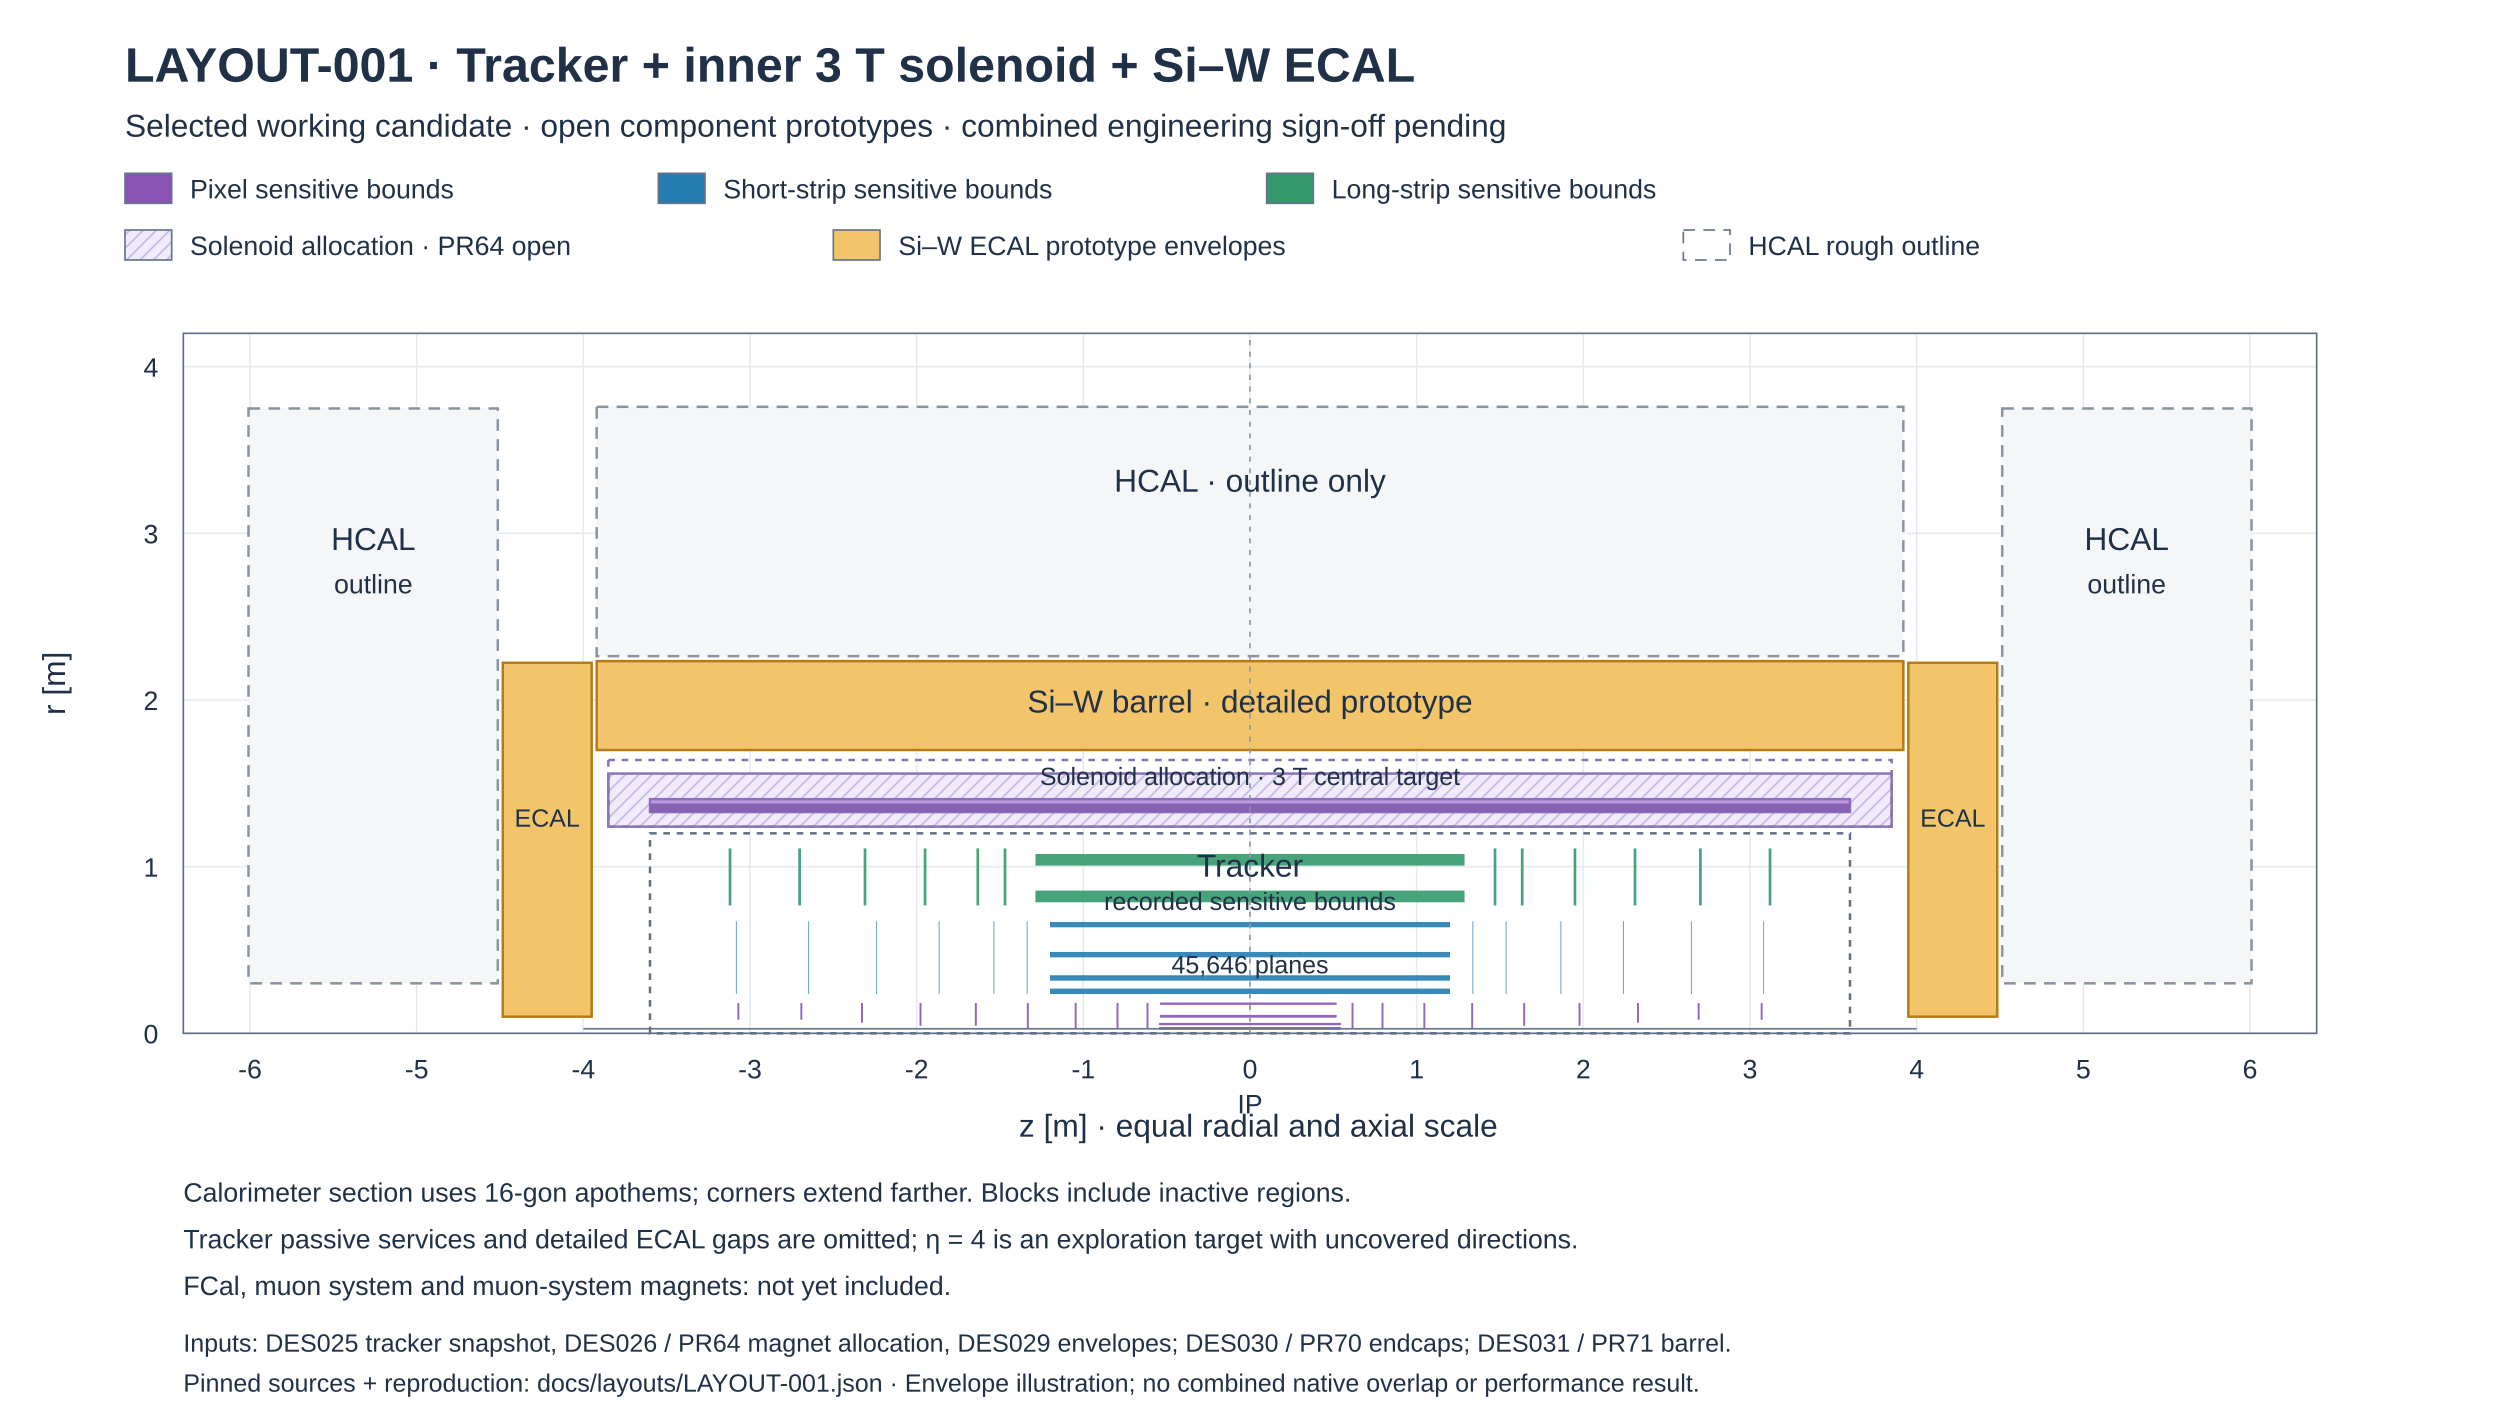
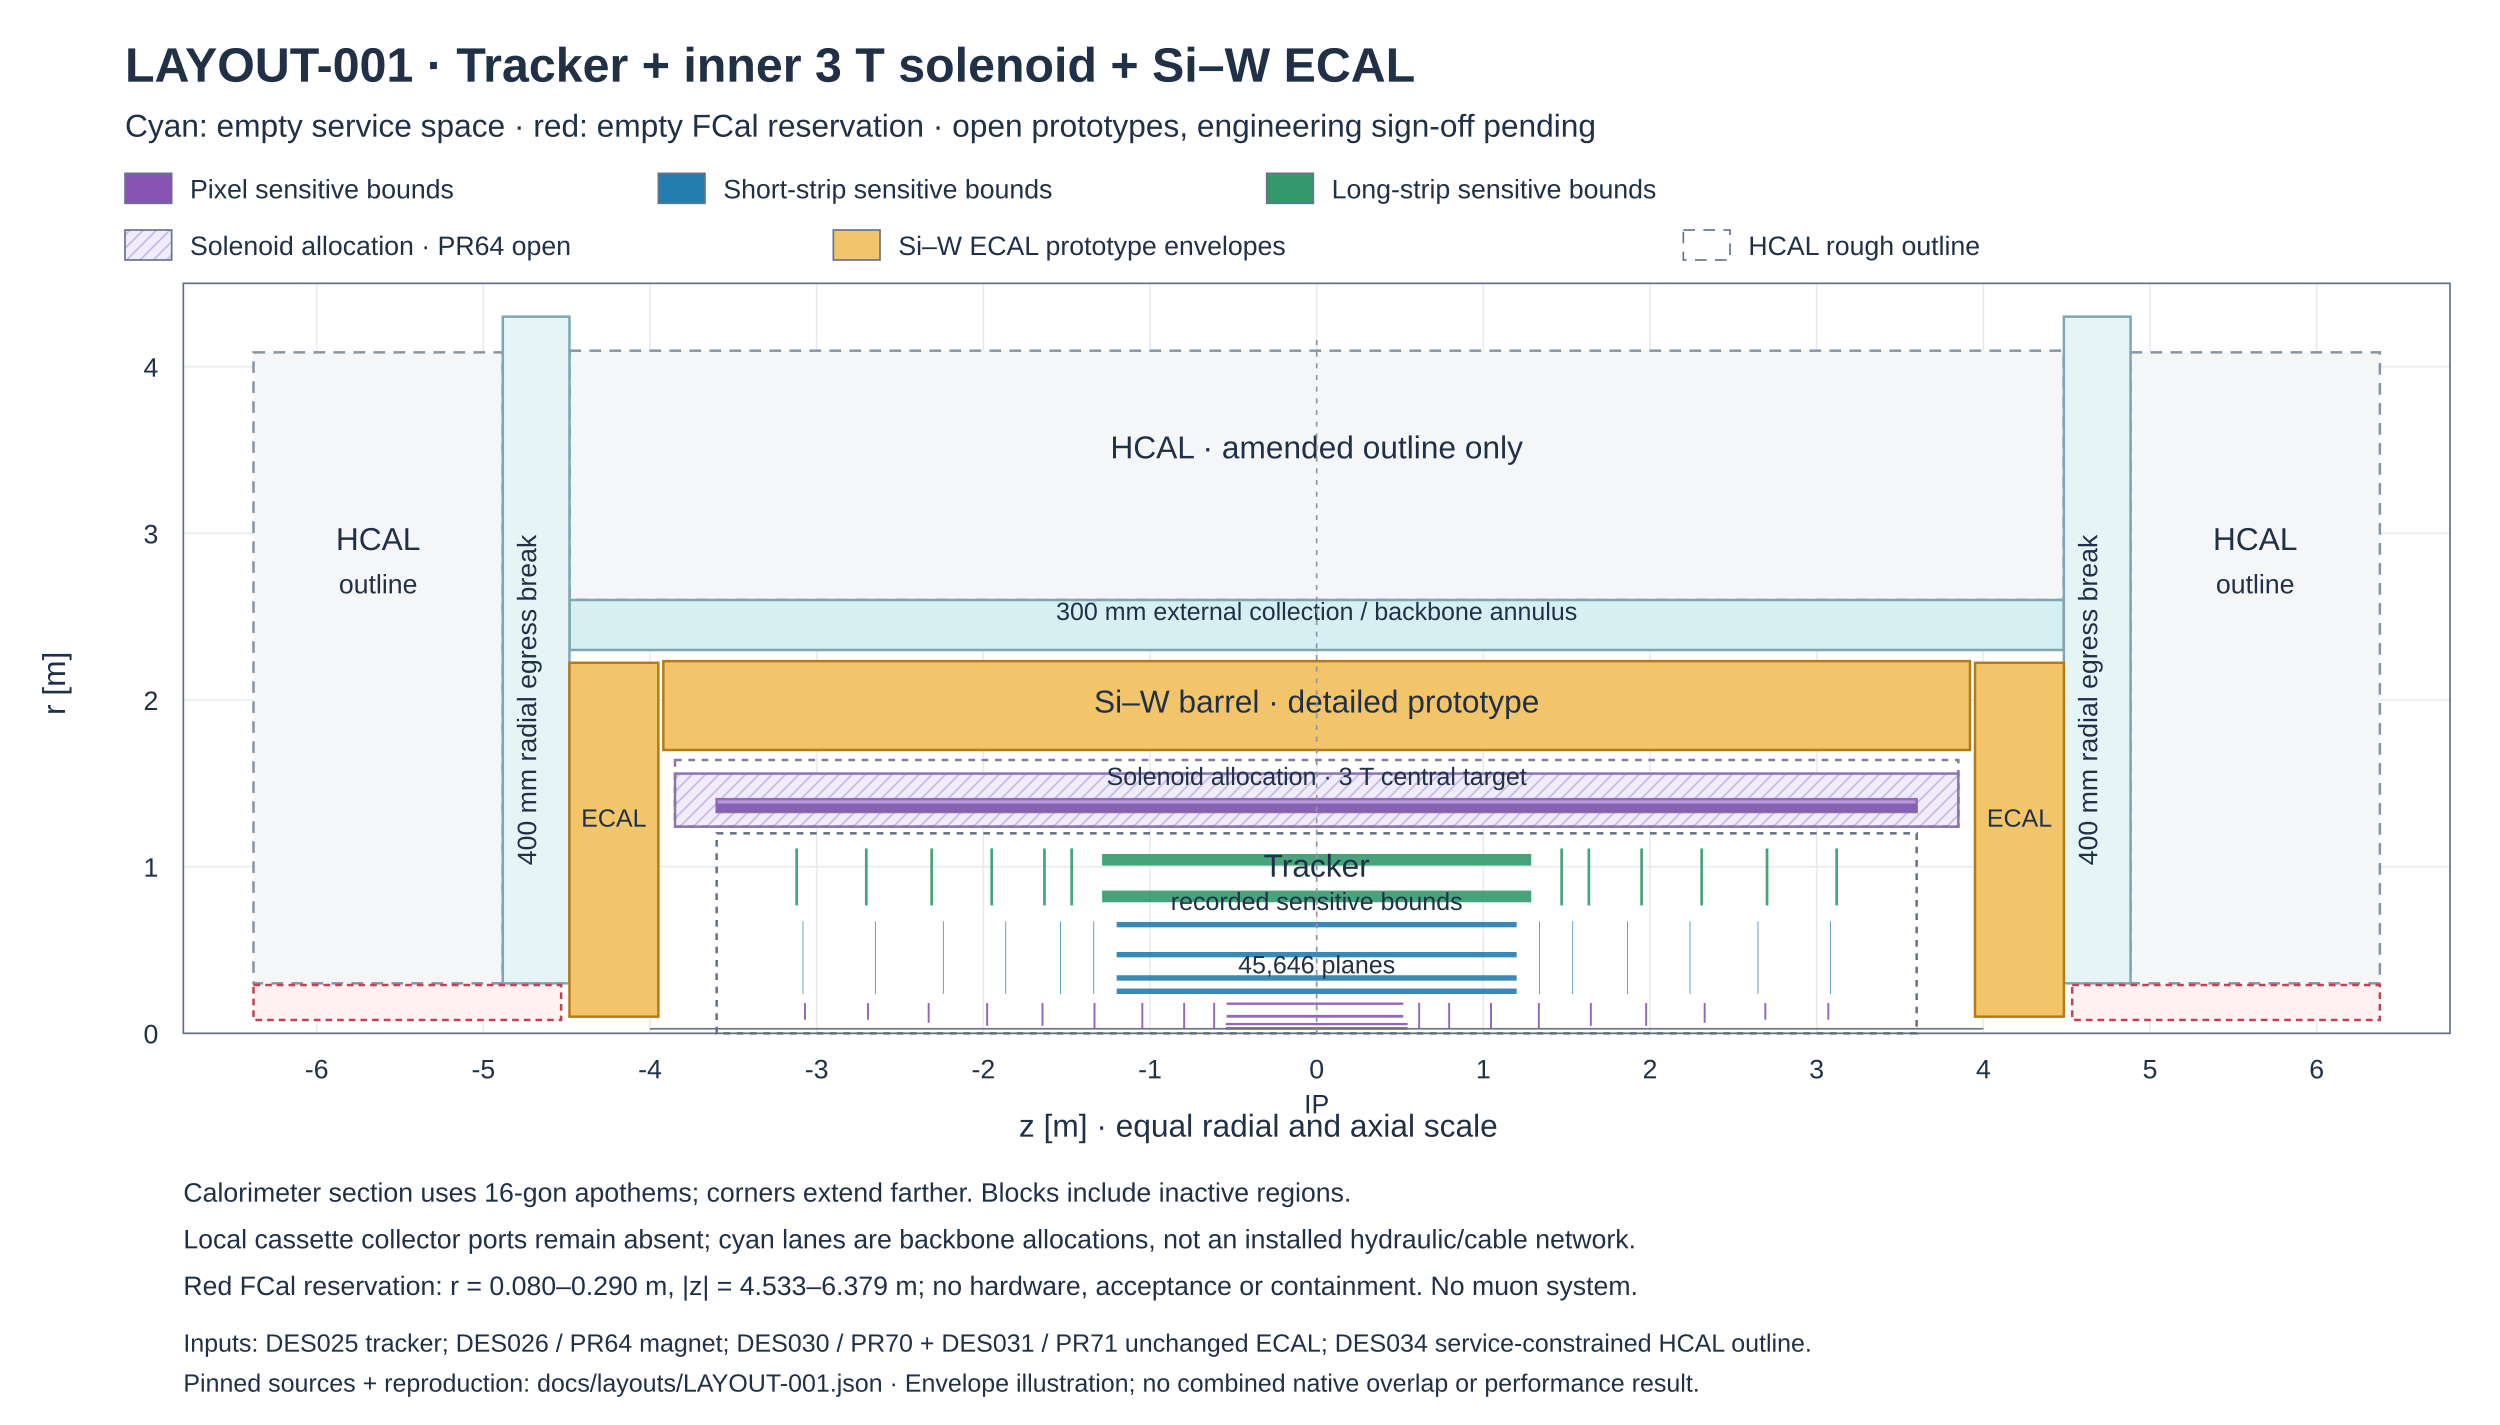
<svg xmlns="http://www.w3.org/2000/svg" width="1500" height="855" viewBox="0 0 1500 855" role="img" aria-labelledby="title description">
  <defs>
    <pattern id="magnet" width="8" height="8" patternUnits="userSpaceOnUse">
      <rect width="8" height="8" fill="#f0ecfb" />
      <path d="M-2,2 l4,-4 M0,8 l8,-8 M6,10 l4,-4" stroke="#c5b8e3" stroke-width="1" />
    </pattern>
  </defs>
  <style>text{font-family:Arial,Helvetica,sans-serif;fill:#203047} .title{font-size:29px;font-weight:700} .subtitle{font-size:19px} .label{font-size:17px} .tick{font-size:16px} .small{font-size:16px} .fine{font-size:15px} .grid{stroke:#e7ebef;stroke-width:1} .outline{fill:none;stroke:#637187;stroke-width:1.5;stroke-dasharray:7 5}</style>
  <rect width="1500" height="855" fill="white" />
  <text x="75" y="49" class="title">LAYOUT-001 · Tracker + inner 3 T solenoid + Si–W ECAL</text>
-   <text x="75" y="82" class="subtitle">Selected working candidate · open component prototypes · combined engineering sign-off pending</text>
+   <text x="75" y="82" class="subtitle">Cyan: empty service space · red: empty FCal reservation · open prototypes, engineering sign-off pending</text>
  <rect x="75" y="104" width="28" height="18" fill="#8754b4" stroke="#64748b" />
  <text x="114" y="119" class="small">Pixel sensitive bounds</text>
  <rect x="395" y="104" width="28" height="18" fill="#247db1" stroke="#64748b" />
  <text x="434" y="119" class="small">Short-strip sensitive bounds</text>
  <rect x="760" y="104" width="28" height="18" fill="#33996b" stroke="#64748b" />
  <text x="799" y="119" class="small">Long-strip sensitive bounds</text>
  <rect x="75" y="138" width="28" height="18" fill="url(#magnet)" stroke="#64748b" />
  <text x="114" y="153" class="small">Solenoid allocation · PR64 open</text>
  <rect x="500" y="138" width="28" height="18" fill="#f3c56b" stroke="#64748b" />
  <text x="539" y="153" class="small">Si–W ECAL prototype envelopes</text>
  <rect x="1010" y="138" width="28" height="18" fill="none" stroke="#64748b" stroke-dasharray="7 5" />
  <text x="1049" y="153" class="small">HCAL rough outline</text>
-   <path d="M150.000,200.000 V620.0" class="grid" />
-   <text x="150.000" y="647.000" class="tick" text-anchor="middle">-6</text>
-   <path d="M250.000,200.000 V620.0" class="grid" />
-   <text x="250.000" y="647.000" class="tick" text-anchor="middle">-5</text>
-   <path d="M350.000,200.000 V620.0" class="grid" />
-   <text x="350.000" y="647.000" class="tick" text-anchor="middle">-4</text>
-   <path d="M450.000,200.000 V620.0" class="grid" />
-   <text x="450.000" y="647.000" class="tick" text-anchor="middle">-3</text>
-   <path d="M550.000,200.000 V620.0" class="grid" />
-   <text x="550.000" y="647.000" class="tick" text-anchor="middle">-2</text>
-   <path d="M650.000,200.000 V620.0" class="grid" />
-   <text x="650.000" y="647.000" class="tick" text-anchor="middle">-1</text>
-   <path d="M750.000,200.000 V620.0" class="grid" />
-   <text x="750.000" y="647.000" class="tick" text-anchor="middle">0</text>
-   <path d="M850.000,200.000 V620.0" class="grid" />
-   <text x="850.000" y="647.000" class="tick" text-anchor="middle">1</text>
-   <path d="M950.000,200.000 V620.0" class="grid" />
-   <text x="950.000" y="647.000" class="tick" text-anchor="middle">2</text>
-   <path d="M1050.000,200.000 V620.0" class="grid" />
-   <text x="1050.000" y="647.000" class="tick" text-anchor="middle">3</text>
-   <path d="M1150.000,200.000 V620.0" class="grid" />
-   <text x="1150.000" y="647.000" class="tick" text-anchor="middle">4</text>
-   <path d="M1250.000,200.000 V620.0" class="grid" />
-   <text x="1250.000" y="647.000" class="tick" text-anchor="middle">5</text>
-   <path d="M1350.000,200.000 V620.0" class="grid" />
-   <text x="1350.000" y="647.000" class="tick" text-anchor="middle">6</text>
-   <path d="M110.0,620.000 H1390.0" class="grid" />
+   <path d="M190.000,170.000 V620.0" class="grid" />
+   <text x="190.000" y="647.000" class="tick" text-anchor="middle">-6</text>
+   <path d="M290.000,170.000 V620.0" class="grid" />
+   <text x="290.000" y="647.000" class="tick" text-anchor="middle">-5</text>
+   <path d="M390.000,170.000 V620.0" class="grid" />
+   <text x="390.000" y="647.000" class="tick" text-anchor="middle">-4</text>
+   <path d="M490.000,170.000 V620.0" class="grid" />
+   <text x="490.000" y="647.000" class="tick" text-anchor="middle">-3</text>
+   <path d="M590.000,170.000 V620.0" class="grid" />
+   <text x="590.000" y="647.000" class="tick" text-anchor="middle">-2</text>
+   <path d="M690.000,170.000 V620.0" class="grid" />
+   <text x="690.000" y="647.000" class="tick" text-anchor="middle">-1</text>
+   <path d="M790.000,170.000 V620.0" class="grid" />
+   <text x="790.000" y="647.000" class="tick" text-anchor="middle">0</text>
+   <path d="M890.000,170.000 V620.0" class="grid" />
+   <text x="890.000" y="647.000" class="tick" text-anchor="middle">1</text>
+   <path d="M990.000,170.000 V620.0" class="grid" />
+   <text x="990.000" y="647.000" class="tick" text-anchor="middle">2</text>
+   <path d="M1090.000,170.000 V620.0" class="grid" />
+   <text x="1090.000" y="647.000" class="tick" text-anchor="middle">3</text>
+   <path d="M1190.000,170.000 V620.0" class="grid" />
+   <text x="1190.000" y="647.000" class="tick" text-anchor="middle">4</text>
+   <path d="M1290.000,170.000 V620.0" class="grid" />
+   <text x="1290.000" y="647.000" class="tick" text-anchor="middle">5</text>
+   <path d="M1390.000,170.000 V620.0" class="grid" />
+   <text x="1390.000" y="647.000" class="tick" text-anchor="middle">6</text>
+   <path d="M110.0,620.000 H1470.0" class="grid" />
  <text x="95.0" y="626.000" class="tick" text-anchor="end">0</text>
-   <path d="M110.0,520.000 H1390.0" class="grid" />
+   <path d="M110.0,520.000 H1470.0" class="grid" />
  <text x="95.0" y="526.000" class="tick" text-anchor="end">1</text>
-   <path d="M110.0,420.000 H1390.0" class="grid" />
+   <path d="M110.0,420.000 H1470.0" class="grid" />
  <text x="95.0" y="426.000" class="tick" text-anchor="end">2</text>
-   <path d="M110.0,320.000 H1390.0" class="grid" />
+   <path d="M110.0,320.000 H1470.0" class="grid" />
  <text x="95.0" y="326.000" class="tick" text-anchor="end">3</text>
-   <path d="M110.0,220.000 H1390.0" class="grid" />
+   <path d="M110.0,220.000 H1470.0" class="grid" />
  <text x="95.0" y="226.000" class="tick" text-anchor="end">4</text>
-   <rect x="110.0" y="200.0" width="1280.0" height="420.0" fill="none" stroke="#607084" />
+   <rect x="110.0" y="170.0" width="1360.0" height="450.0" fill="none" stroke="#607084" />
  <text x="755" y="682" class="subtitle" text-anchor="middle">z [m] · equal radial and axial scale</text>
  <text x="39" y="410" class="subtitle" transform="rotate(-90 39 410)" text-anchor="middle">r [m]</text>
-   <rect x="358.000" y="244.090" width="784.000" height="149.590" fill="#f4f6f8" stroke="#8893a3" stroke-width="1.5" opacity="1" stroke-dasharray="7 5" />
-   <rect x="149.090" y="245.090" width="149.590" height="344.910" fill="#f4f6f8" stroke="#8893a3" stroke-width="1.5" opacity="1" stroke-dasharray="7 5" />
-   <rect x="1201.320" y="245.090" width="149.590" height="344.910" fill="#f4f6f8" stroke="#8893a3" stroke-width="1.5" opacity="1" stroke-dasharray="7 5" />
-   <text x="750.000" y="295.000" class="subtitle" text-anchor="middle">HCAL · outline only</text>
-   <text x="224.000" y="330.000" class="subtitle" text-anchor="middle">HCAL</text>
-   <text x="224.000" y="356.000" class="small" text-anchor="middle">outline</text>
-   <text x="1276.000" y="330.000" class="subtitle" text-anchor="middle">HCAL</text>
-   <text x="1276.000" y="356.000" class="small" text-anchor="middle">outline</text>
-   <rect x="358.000" y="396.680" width="784.000" height="53.320" fill="#f3c56b" stroke="#b67b16" stroke-width="1.5" opacity="1" />
-   <rect x="301.680" y="397.680" width="53.320" height="212.320" fill="#f3c56b" stroke="#b67b16" stroke-width="1.5" opacity="1" />
-   <text x="328.300" y="496.000" class="fine" text-anchor="middle">ECAL</text>
-   <rect x="1145.000" y="397.680" width="53.320" height="212.320" fill="#f3c56b" stroke="#b67b16" stroke-width="1.5" opacity="1" />
-   <text x="1171.700" y="496.000" class="fine" text-anchor="middle">ECAL</text>
-   <text x="750.000" y="427.500" class="subtitle" text-anchor="middle">Si–W barrel · detailed prototype</text>
-   <rect x="365.000" y="464.134" width="770.000" height="31.866" fill="url(#magnet)" stroke="#8b74b3" stroke-width="1.5" opacity="1" />
-   <rect x="390.000" y="479.499" width="720.000" height="7.721" fill="#bc9ade" stroke="#926cc0" stroke-width="1.5" opacity="1" />
-   <rect x="390.000" y="482.073" width="720.000" height="5.147" fill="#8663b2" stroke="none" stroke-width="1.5" opacity="1" />
-   <rect x="365.000" y="456.000" width="770.000" height="40.000" fill="none" stroke="#8b74b3" stroke-width="1.5" opacity="1" stroke-dasharray="4 4" />
-   <text x="750.000" y="471.000" class="fine" text-anchor="middle">Solenoid allocation · 3 T central target</text>
-   <rect x="390.000" y="500.000" width="720.000" height="120.000" fill="none" stroke="#637187" stroke-width="1.5" opacity="1" stroke-dasharray="4 4" />
-   <rect x="621.267" y="534.365" width="257.467" height="7.004" fill="#33996b" stroke="none" stroke-width="1.5" opacity="0.9" />
-   <rect x="621.267" y="512.391" width="257.467" height="6.978" fill="#33996b" stroke="none" stroke-width="1.5" opacity="0.9" />
-   <rect x="896.190" y="509.067" width="1.620" height="34.180" fill="#33996b" stroke="none" stroke-width="1.5" opacity="0.9" />
-   <rect x="912.511" y="509.067" width="1.620" height="34.180" fill="#33996b" stroke="none" stroke-width="1.5" opacity="0.9" />
-   <rect x="944.154" y="509.067" width="1.620" height="34.180" fill="#33996b" stroke="none" stroke-width="1.5" opacity="0.9" />
-   <rect x="980.190" y="509.067" width="1.620" height="34.180" fill="#33996b" stroke="none" stroke-width="1.5" opacity="0.9" />
-   <rect x="1019.413" y="509.067" width="1.620" height="34.180" fill="#33996b" stroke="none" stroke-width="1.5" opacity="0.9" />
-   <rect x="1061.190" y="509.067" width="1.620" height="34.180" fill="#33996b" stroke="none" stroke-width="1.5" opacity="0.9" />
-   <rect x="602.190" y="509.067" width="1.620" height="34.180" fill="#33996b" stroke="none" stroke-width="1.5" opacity="0.9" />
-   <rect x="585.869" y="509.067" width="1.620" height="34.180" fill="#33996b" stroke="none" stroke-width="1.5" opacity="0.9" />
-   <rect x="554.226" y="509.067" width="1.620" height="34.180" fill="#33996b" stroke="none" stroke-width="1.5" opacity="0.9" />
-   <rect x="518.190" y="509.067" width="1.620" height="34.180" fill="#33996b" stroke="none" stroke-width="1.5" opacity="0.9" />
-   <rect x="478.967" y="509.067" width="1.620" height="34.180" fill="#33996b" stroke="none" stroke-width="1.5" opacity="0.9" />
-   <rect x="437.190" y="509.067" width="1.620" height="34.180" fill="#33996b" stroke="none" stroke-width="1.5" opacity="0.9" />
-   <rect x="695.440" y="616.219" width="109.120" height="1.590" fill="#8754b4" stroke="none" stroke-width="1.5" opacity="0.9" />
-   <rect x="695.440" y="613.749" width="109.120" height="1.380" fill="#8754b4" stroke="none" stroke-width="1.5" opacity="0.9" />
-   <rect x="695.960" y="608.945" width="106.020" height="1.648" fill="#8754b4" stroke="none" stroke-width="1.5" opacity="0.9" />
-   <rect x="695.960" y="601.504" width="106.020" height="1.418" fill="#8754b4" stroke="none" stroke-width="1.5" opacity="0.9" />
-   <rect x="687.918" y="601.745" width="1.165" height="15.567" fill="#8754b4" stroke="none" stroke-width="1.5" opacity="0.9" />
-   <rect x="669.918" y="601.773" width="1.165" height="15.529" fill="#8754b4" stroke="none" stroke-width="1.5" opacity="0.9" />
-   <rect x="644.817" y="601.794" width="1.165" height="15.500" fill="#8754b4" stroke="none" stroke-width="1.5" opacity="0.9" />
-   <rect x="616.118" y="601.808" width="1.165" height="15.481" fill="#8754b4" stroke="none" stroke-width="1.5" opacity="0.9" />
-   <rect x="584.918" y="601.818" width="1.165" height="13.661" fill="#8754b4" stroke="none" stroke-width="1.5" opacity="0.9" />
-   <rect x="551.717" y="601.825" width="1.165" height="13.650" fill="#8754b4" stroke="none" stroke-width="1.5" opacity="0.9" />
-   <rect x="516.618" y="601.830" width="1.165" height="11.825" fill="#8754b4" stroke="none" stroke-width="1.5" opacity="0.9" />
-   <rect x="480.218" y="601.834" width="1.165" height="9.995" fill="#8754b4" stroke="none" stroke-width="1.5" opacity="0.9" />
-   <rect x="442.418" y="601.837" width="1.165" height="9.989" fill="#8754b4" stroke="none" stroke-width="1.5" opacity="0.9" />
-   <rect x="810.918" y="601.745" width="1.165" height="15.567" fill="#8754b4" stroke="none" stroke-width="1.5" opacity="0.9" />
-   <rect x="828.918" y="601.773" width="1.165" height="15.529" fill="#8754b4" stroke="none" stroke-width="1.5" opacity="0.9" />
-   <rect x="854.018" y="601.794" width="1.165" height="15.500" fill="#8754b4" stroke="none" stroke-width="1.5" opacity="0.9" />
-   <rect x="882.718" y="601.808" width="1.165" height="15.481" fill="#8754b4" stroke="none" stroke-width="1.5" opacity="0.9" />
-   <rect x="913.918" y="601.818" width="1.165" height="13.661" fill="#8754b4" stroke="none" stroke-width="1.5" opacity="0.9" />
-   <rect x="947.118" y="601.825" width="1.165" height="13.650" fill="#8754b4" stroke="none" stroke-width="1.5" opacity="0.9" />
-   <rect x="982.217" y="601.830" width="1.165" height="11.825" fill="#8754b4" stroke="none" stroke-width="1.5" opacity="0.9" />
-   <rect x="1018.618" y="601.834" width="1.165" height="9.995" fill="#8754b4" stroke="none" stroke-width="1.5" opacity="0.9" />
-   <rect x="1056.418" y="601.837" width="1.165" height="9.989" fill="#8754b4" stroke="none" stroke-width="1.5" opacity="0.9" />
-   <rect x="630.000" y="593.128" width="240.000" height="3.272" fill="#247db1" stroke="none" stroke-width="1.5" opacity="0.9" />
-   <rect x="630.000" y="585.150" width="240.000" height="3.250" fill="#247db1" stroke="none" stroke-width="1.5" opacity="0.9" />
-   <rect x="630.000" y="571.171" width="240.000" height="3.229" fill="#247db1" stroke="none" stroke-width="1.5" opacity="0.9" />
-   <rect x="630.000" y="553.185" width="240.000" height="3.215" fill="#247db1" stroke="none" stroke-width="1.5" opacity="0.9" />
-   <rect x="883.490" y="552.751" width="0.470" height="43.665" fill="#247db1" stroke="none" stroke-width="1.5" opacity="0.9" />
-   <rect x="903.407" y="552.751" width="0.470" height="43.665" fill="#247db1" stroke="none" stroke-width="1.5" opacity="0.9" />
-   <rect x="936.306" y="552.751" width="0.470" height="43.665" fill="#247db1" stroke="none" stroke-width="1.5" opacity="0.9" />
-   <rect x="973.774" y="552.751" width="0.470" height="43.665" fill="#247db1" stroke="none" stroke-width="1.5" opacity="0.9" />
-   <rect x="1014.554" y="552.751" width="0.470" height="43.665" fill="#247db1" stroke="none" stroke-width="1.5" opacity="0.9" />
-   <rect x="1057.990" y="552.751" width="0.470" height="43.665" fill="#247db1" stroke="none" stroke-width="1.5" opacity="0.9" />
-   <rect x="616.040" y="552.751" width="0.470" height="43.665" fill="#247db1" stroke="none" stroke-width="1.5" opacity="0.9" />
-   <rect x="596.123" y="552.751" width="0.470" height="43.665" fill="#247db1" stroke="none" stroke-width="1.5" opacity="0.9" />
-   <rect x="563.224" y="552.751" width="0.470" height="43.665" fill="#247db1" stroke="none" stroke-width="1.5" opacity="0.9" />
-   <rect x="525.756" y="552.751" width="0.470" height="43.665" fill="#247db1" stroke="none" stroke-width="1.5" opacity="0.9" />
-   <rect x="484.976" y="552.751" width="0.470" height="43.665" fill="#247db1" stroke="none" stroke-width="1.5" opacity="0.9" />
-   <rect x="441.540" y="552.751" width="0.470" height="43.665" fill="#247db1" stroke="none" stroke-width="1.5" opacity="0.9" />
-   <text x="750.000" y="526.000" class="subtitle" text-anchor="middle">Tracker</text>
-   <text x="750.000" y="546.000" class="fine" text-anchor="middle">recorded sensitive bounds</text>
-   <text x="750.000" y="584.000" class="fine" text-anchor="middle">45,646 planes</text>
-   <path d="M350.000,617.260 H1150.000" stroke="#697585" stroke-width="1" />
-   <path d="M750.000,620.000 V200.000" stroke="#8c97a7" stroke-dasharray="3 4" />
-   <text x="750.000" y="668.000" class="small" text-anchor="middle">IP</text>
+   <rect x="341.680" y="210.410" width="896.640" height="149.590" fill="#f4f6f8" stroke="#8893a3" stroke-width="1.5" opacity="1" stroke-dasharray="7 5" />
+   <rect x="152.090" y="211.410" width="149.590" height="378.590" fill="#f4f6f8" stroke="#8893a3" stroke-width="1.5" opacity="1" stroke-dasharray="7 5" />
+   <rect x="1278.320" y="211.410" width="149.590" height="378.590" fill="#f4f6f8" stroke="#8893a3" stroke-width="1.5" opacity="1" stroke-dasharray="7 5" />
+   <text x="790.000" y="275.000" class="subtitle" text-anchor="middle">HCAL · amended outline only</text>
+   <text x="226.885" y="330.000" class="subtitle" text-anchor="middle">HCAL</text>
+   <text x="226.885" y="356.000" class="small" text-anchor="middle">outline</text>
+   <text x="1353.115" y="330.000" class="subtitle" text-anchor="middle">HCAL</text>
+   <text x="1353.115" y="356.000" class="small" text-anchor="middle">outline</text>
+   <rect x="341.680" y="360.000" width="896.640" height="30.000" fill="#d5eff3" stroke="#7da7b1" stroke-width="1.5" opacity="1" />
+   <text x="790.000" y="372.000" class="fine" text-anchor="middle">300 mm external collection / backbone annulus</text>
+   <rect x="301.680" y="190.000" width="40.000" height="400.000" fill="#e7f4f6" stroke="#7da7b1" stroke-width="1.5" opacity="1" />
+   <text x="321.680" y="420.000" class="small" text-anchor="middle" transform="rotate(-90 321.680 420.000)">400 mm radial egress break</text>
+   <rect x="152.090" y="591.000" width="184.590" height="21.000" fill="#fff0f1" stroke="#bf4257" stroke-width="1.5" opacity="1" stroke-dasharray="4 3" />
+   <rect x="1238.320" y="190.000" width="40.000" height="400.000" fill="#e7f4f6" stroke="#7da7b1" stroke-width="1.5" opacity="1" />
+   <text x="1258.320" y="420.000" class="small" text-anchor="middle" transform="rotate(-90 1258.320 420.000)">400 mm radial egress break</text>
+   <rect x="1243.320" y="591.000" width="184.590" height="21.000" fill="#fff0f1" stroke="#bf4257" stroke-width="1.5" opacity="1" stroke-dasharray="4 3" />
+   <rect x="398.000" y="396.680" width="784.000" height="53.320" fill="#f3c56b" stroke="#b67b16" stroke-width="1.5" opacity="1" />
+   <rect x="341.680" y="397.680" width="53.320" height="212.320" fill="#f3c56b" stroke="#b67b16" stroke-width="1.5" opacity="1" />
+   <text x="368.300" y="496.000" class="fine" text-anchor="middle">ECAL</text>
+   <rect x="1185.000" y="397.680" width="53.320" height="212.320" fill="#f3c56b" stroke="#b67b16" stroke-width="1.5" opacity="1" />
+   <text x="1211.700" y="496.000" class="fine" text-anchor="middle">ECAL</text>
+   <text x="790.000" y="427.500" class="subtitle" text-anchor="middle">Si–W barrel · detailed prototype</text>
+   <rect x="405.000" y="464.134" width="770.000" height="31.866" fill="url(#magnet)" stroke="#8b74b3" stroke-width="1.5" opacity="1" />
+   <rect x="430.000" y="479.499" width="720.000" height="7.721" fill="#bc9ade" stroke="#926cc0" stroke-width="1.5" opacity="1" />
+   <rect x="430.000" y="482.073" width="720.000" height="5.147" fill="#8663b2" stroke="none" stroke-width="1.5" opacity="1" />
+   <rect x="405.000" y="456.000" width="770.000" height="40.000" fill="none" stroke="#8b74b3" stroke-width="1.5" opacity="1" stroke-dasharray="4 4" />
+   <text x="790.000" y="471.000" class="fine" text-anchor="middle">Solenoid allocation · 3 T central target</text>
+   <rect x="430.000" y="500.000" width="720.000" height="120.000" fill="none" stroke="#637187" stroke-width="1.5" opacity="1" stroke-dasharray="4 4" />
+   <rect x="661.267" y="534.365" width="257.467" height="7.004" fill="#33996b" stroke="none" stroke-width="1.5" opacity="0.9" />
+   <rect x="661.267" y="512.391" width="257.467" height="6.978" fill="#33996b" stroke="none" stroke-width="1.5" opacity="0.9" />
+   <rect x="936.190" y="509.067" width="1.620" height="34.180" fill="#33996b" stroke="none" stroke-width="1.5" opacity="0.9" />
+   <rect x="952.511" y="509.067" width="1.620" height="34.180" fill="#33996b" stroke="none" stroke-width="1.5" opacity="0.9" />
+   <rect x="984.154" y="509.067" width="1.620" height="34.180" fill="#33996b" stroke="none" stroke-width="1.5" opacity="0.9" />
+   <rect x="1020.190" y="509.067" width="1.620" height="34.180" fill="#33996b" stroke="none" stroke-width="1.5" opacity="0.9" />
+   <rect x="1059.413" y="509.067" width="1.620" height="34.180" fill="#33996b" stroke="none" stroke-width="1.5" opacity="0.9" />
+   <rect x="1101.190" y="509.067" width="1.620" height="34.180" fill="#33996b" stroke="none" stroke-width="1.5" opacity="0.9" />
+   <rect x="642.190" y="509.067" width="1.620" height="34.180" fill="#33996b" stroke="none" stroke-width="1.5" opacity="0.9" />
+   <rect x="625.869" y="509.067" width="1.620" height="34.180" fill="#33996b" stroke="none" stroke-width="1.5" opacity="0.9" />
+   <rect x="594.226" y="509.067" width="1.620" height="34.180" fill="#33996b" stroke="none" stroke-width="1.5" opacity="0.9" />
+   <rect x="558.190" y="509.067" width="1.620" height="34.180" fill="#33996b" stroke="none" stroke-width="1.5" opacity="0.9" />
+   <rect x="518.967" y="509.067" width="1.620" height="34.180" fill="#33996b" stroke="none" stroke-width="1.5" opacity="0.9" />
+   <rect x="477.190" y="509.067" width="1.620" height="34.180" fill="#33996b" stroke="none" stroke-width="1.5" opacity="0.9" />
+   <rect x="735.440" y="616.219" width="109.120" height="1.590" fill="#8754b4" stroke="none" stroke-width="1.5" opacity="0.9" />
+   <rect x="735.440" y="613.749" width="109.120" height="1.380" fill="#8754b4" stroke="none" stroke-width="1.5" opacity="0.9" />
+   <rect x="735.960" y="608.945" width="106.020" height="1.648" fill="#8754b4" stroke="none" stroke-width="1.5" opacity="0.9" />
+   <rect x="735.960" y="601.504" width="106.020" height="1.418" fill="#8754b4" stroke="none" stroke-width="1.5" opacity="0.9" />
+   <rect x="727.918" y="601.745" width="1.165" height="15.567" fill="#8754b4" stroke="none" stroke-width="1.5" opacity="0.9" />
+   <rect x="709.918" y="601.773" width="1.165" height="15.529" fill="#8754b4" stroke="none" stroke-width="1.5" opacity="0.9" />
+   <rect x="684.817" y="601.794" width="1.165" height="15.500" fill="#8754b4" stroke="none" stroke-width="1.5" opacity="0.9" />
+   <rect x="656.117" y="601.808" width="1.165" height="15.481" fill="#8754b4" stroke="none" stroke-width="1.5" opacity="0.9" />
+   <rect x="624.918" y="601.818" width="1.165" height="13.661" fill="#8754b4" stroke="none" stroke-width="1.5" opacity="0.9" />
+   <rect x="591.717" y="601.825" width="1.165" height="13.650" fill="#8754b4" stroke="none" stroke-width="1.5" opacity="0.9" />
+   <rect x="556.617" y="601.830" width="1.165" height="11.825" fill="#8754b4" stroke="none" stroke-width="1.5" opacity="0.9" />
+   <rect x="520.217" y="601.834" width="1.165" height="9.995" fill="#8754b4" stroke="none" stroke-width="1.5" opacity="0.9" />
+   <rect x="482.417" y="601.837" width="1.165" height="9.989" fill="#8754b4" stroke="none" stroke-width="1.5" opacity="0.9" />
+   <rect x="850.917" y="601.745" width="1.165" height="15.567" fill="#8754b4" stroke="none" stroke-width="1.5" opacity="0.9" />
+   <rect x="868.918" y="601.773" width="1.165" height="15.529" fill="#8754b4" stroke="none" stroke-width="1.5" opacity="0.9" />
+   <rect x="894.017" y="601.794" width="1.165" height="15.500" fill="#8754b4" stroke="none" stroke-width="1.5" opacity="0.9" />
+   <rect x="922.717" y="601.808" width="1.165" height="15.481" fill="#8754b4" stroke="none" stroke-width="1.5" opacity="0.9" />
+   <rect x="953.918" y="601.818" width="1.165" height="13.661" fill="#8754b4" stroke="none" stroke-width="1.5" opacity="0.9" />
+   <rect x="987.117" y="601.825" width="1.165" height="13.650" fill="#8754b4" stroke="none" stroke-width="1.5" opacity="0.9" />
+   <rect x="1022.218" y="601.830" width="1.165" height="11.825" fill="#8754b4" stroke="none" stroke-width="1.5" opacity="0.9" />
+   <rect x="1058.617" y="601.834" width="1.165" height="9.995" fill="#8754b4" stroke="none" stroke-width="1.5" opacity="0.9" />
+   <rect x="1096.418" y="601.837" width="1.165" height="9.989" fill="#8754b4" stroke="none" stroke-width="1.5" opacity="0.9" />
+   <rect x="670.000" y="593.128" width="240.000" height="3.272" fill="#247db1" stroke="none" stroke-width="1.5" opacity="0.9" />
+   <rect x="670.000" y="585.150" width="240.000" height="3.250" fill="#247db1" stroke="none" stroke-width="1.5" opacity="0.9" />
+   <rect x="670.000" y="571.171" width="240.000" height="3.229" fill="#247db1" stroke="none" stroke-width="1.5" opacity="0.9" />
+   <rect x="670.000" y="553.185" width="240.000" height="3.215" fill="#247db1" stroke="none" stroke-width="1.5" opacity="0.9" />
+   <rect x="923.490" y="552.751" width="0.470" height="43.665" fill="#247db1" stroke="none" stroke-width="1.5" opacity="0.9" />
+   <rect x="943.407" y="552.751" width="0.470" height="43.665" fill="#247db1" stroke="none" stroke-width="1.5" opacity="0.9" />
+   <rect x="976.306" y="552.751" width="0.470" height="43.665" fill="#247db1" stroke="none" stroke-width="1.5" opacity="0.9" />
+   <rect x="1013.774" y="552.751" width="0.470" height="43.665" fill="#247db1" stroke="none" stroke-width="1.5" opacity="0.9" />
+   <rect x="1054.554" y="552.751" width="0.470" height="43.665" fill="#247db1" stroke="none" stroke-width="1.5" opacity="0.9" />
+   <rect x="1097.990" y="552.751" width="0.470" height="43.665" fill="#247db1" stroke="none" stroke-width="1.5" opacity="0.9" />
+   <rect x="656.040" y="552.751" width="0.470" height="43.665" fill="#247db1" stroke="none" stroke-width="1.5" opacity="0.9" />
+   <rect x="636.123" y="552.751" width="0.470" height="43.665" fill="#247db1" stroke="none" stroke-width="1.5" opacity="0.9" />
+   <rect x="603.224" y="552.751" width="0.470" height="43.665" fill="#247db1" stroke="none" stroke-width="1.5" opacity="0.9" />
+   <rect x="565.756" y="552.751" width="0.470" height="43.665" fill="#247db1" stroke="none" stroke-width="1.5" opacity="0.9" />
+   <rect x="524.976" y="552.751" width="0.470" height="43.665" fill="#247db1" stroke="none" stroke-width="1.5" opacity="0.9" />
+   <rect x="481.540" y="552.751" width="0.470" height="43.665" fill="#247db1" stroke="none" stroke-width="1.5" opacity="0.9" />
+   <text x="790.000" y="526.000" class="subtitle" text-anchor="middle">Tracker</text>
+   <text x="790.000" y="546.000" class="fine" text-anchor="middle">recorded sensitive bounds</text>
+   <text x="790.000" y="584.000" class="fine" text-anchor="middle">45,646 planes</text>
+   <path d="M390.000,617.260 H1190.000" stroke="#697585" stroke-width="1" />
+   <path d="M790.000,620.000 V200.000" stroke="#8c97a7" stroke-dasharray="3 4" />
+   <text x="790.000" y="668.000" class="small" text-anchor="middle">IP</text>
  <text x="110" y="721" class="small">Calorimeter section uses 16-gon apothems; corners extend farther. Blocks include inactive regions.</text>
-   <text x="110" y="749" class="small">Tracker passive services and detailed ECAL gaps are omitted; η = 4 is an exploration target with uncovered directions.</text>
-   <text x="110" y="777" class="small">FCal, muon system and muon-system magnets: not yet included.</text>
-   <text x="110" y="811" class="fine">Inputs: DES025 tracker snapshot, DES026 / PR64 magnet allocation, DES029 envelopes; DES030 / PR70 endcaps; DES031 / PR71 barrel.</text>
+   <text x="110" y="749" class="small">Local cassette collector ports remain absent; cyan lanes are backbone allocations, not an installed hydraulic/cable network.</text>
+   <text x="110" y="777" class="small">Red FCal reservation: r = 0.080–0.290 m, |z| = 4.533–6.379 m; no hardware, acceptance or containment. No muon system.</text>
+   <text x="110" y="811" class="fine">Inputs: DES025 tracker; DES026 / PR64 magnet; DES030 / PR70 + DES031 / PR71 unchanged ECAL; DES034 service-constrained HCAL outline.</text>
  <text x="110" y="835" class="fine">Pinned sources + reproduction: docs/layouts/LAYOUT-001.json · Envelope illustration; no combined native overlap or performance result.</text>
</svg>
